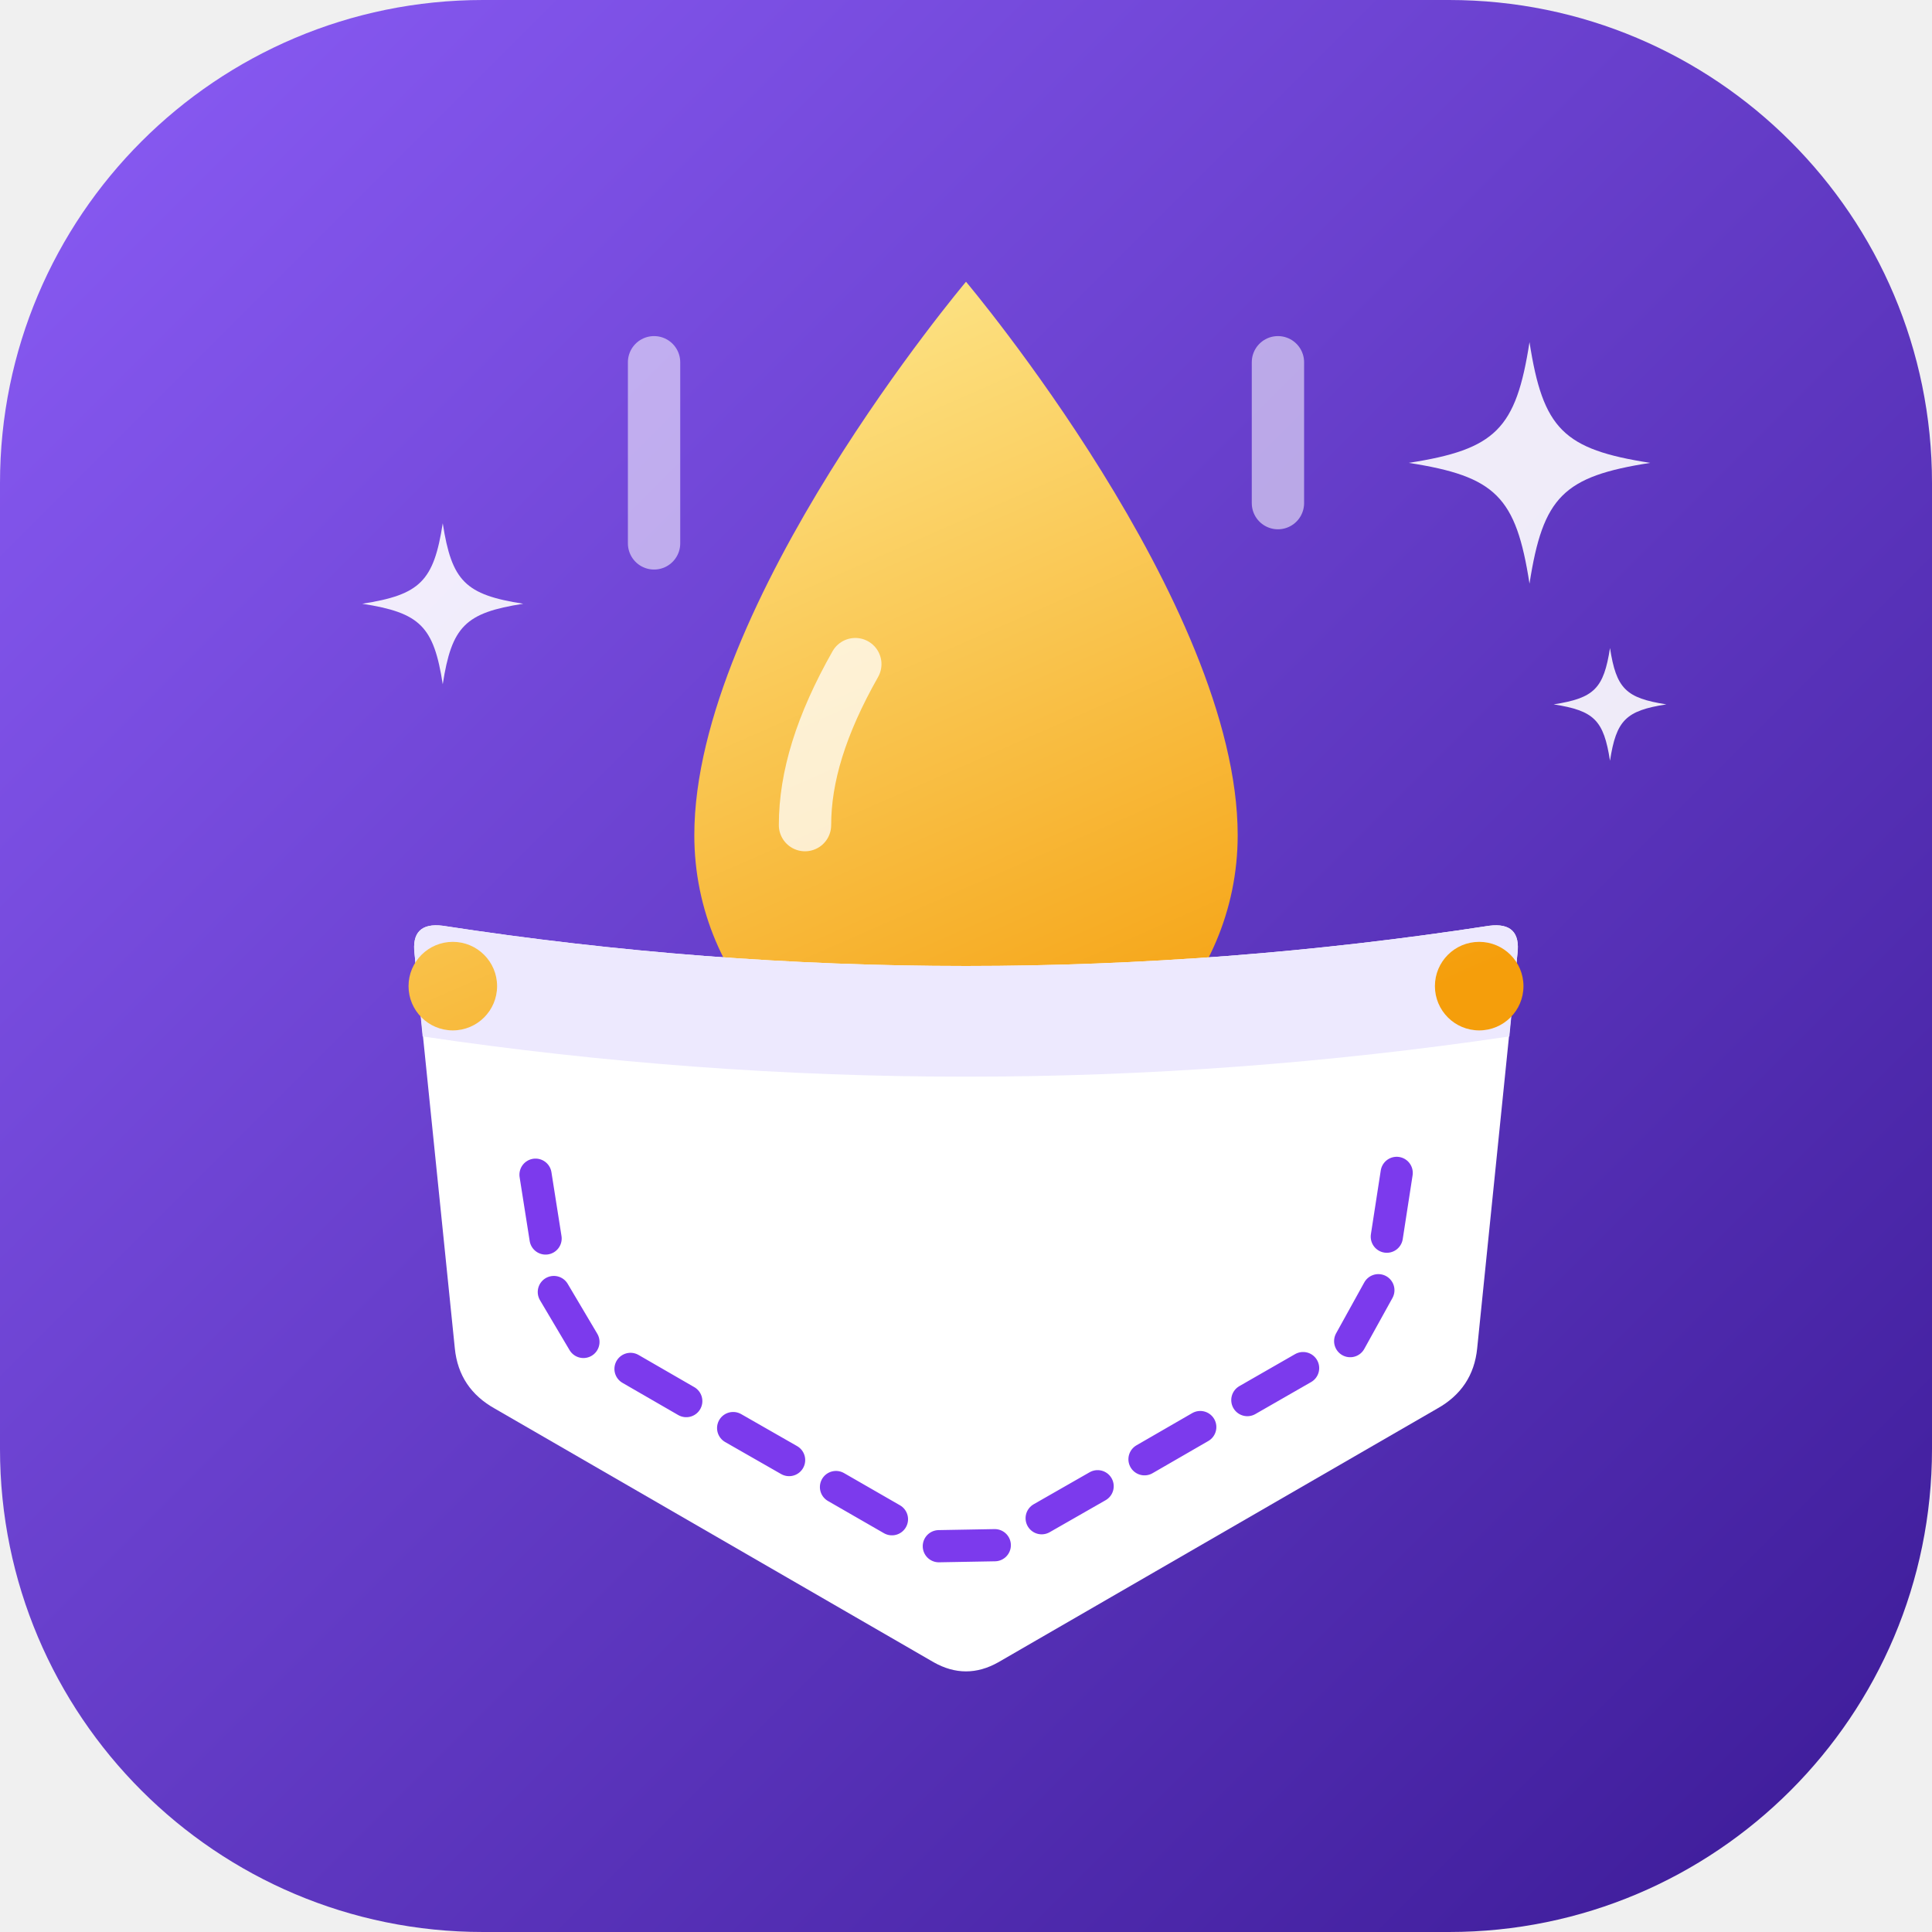
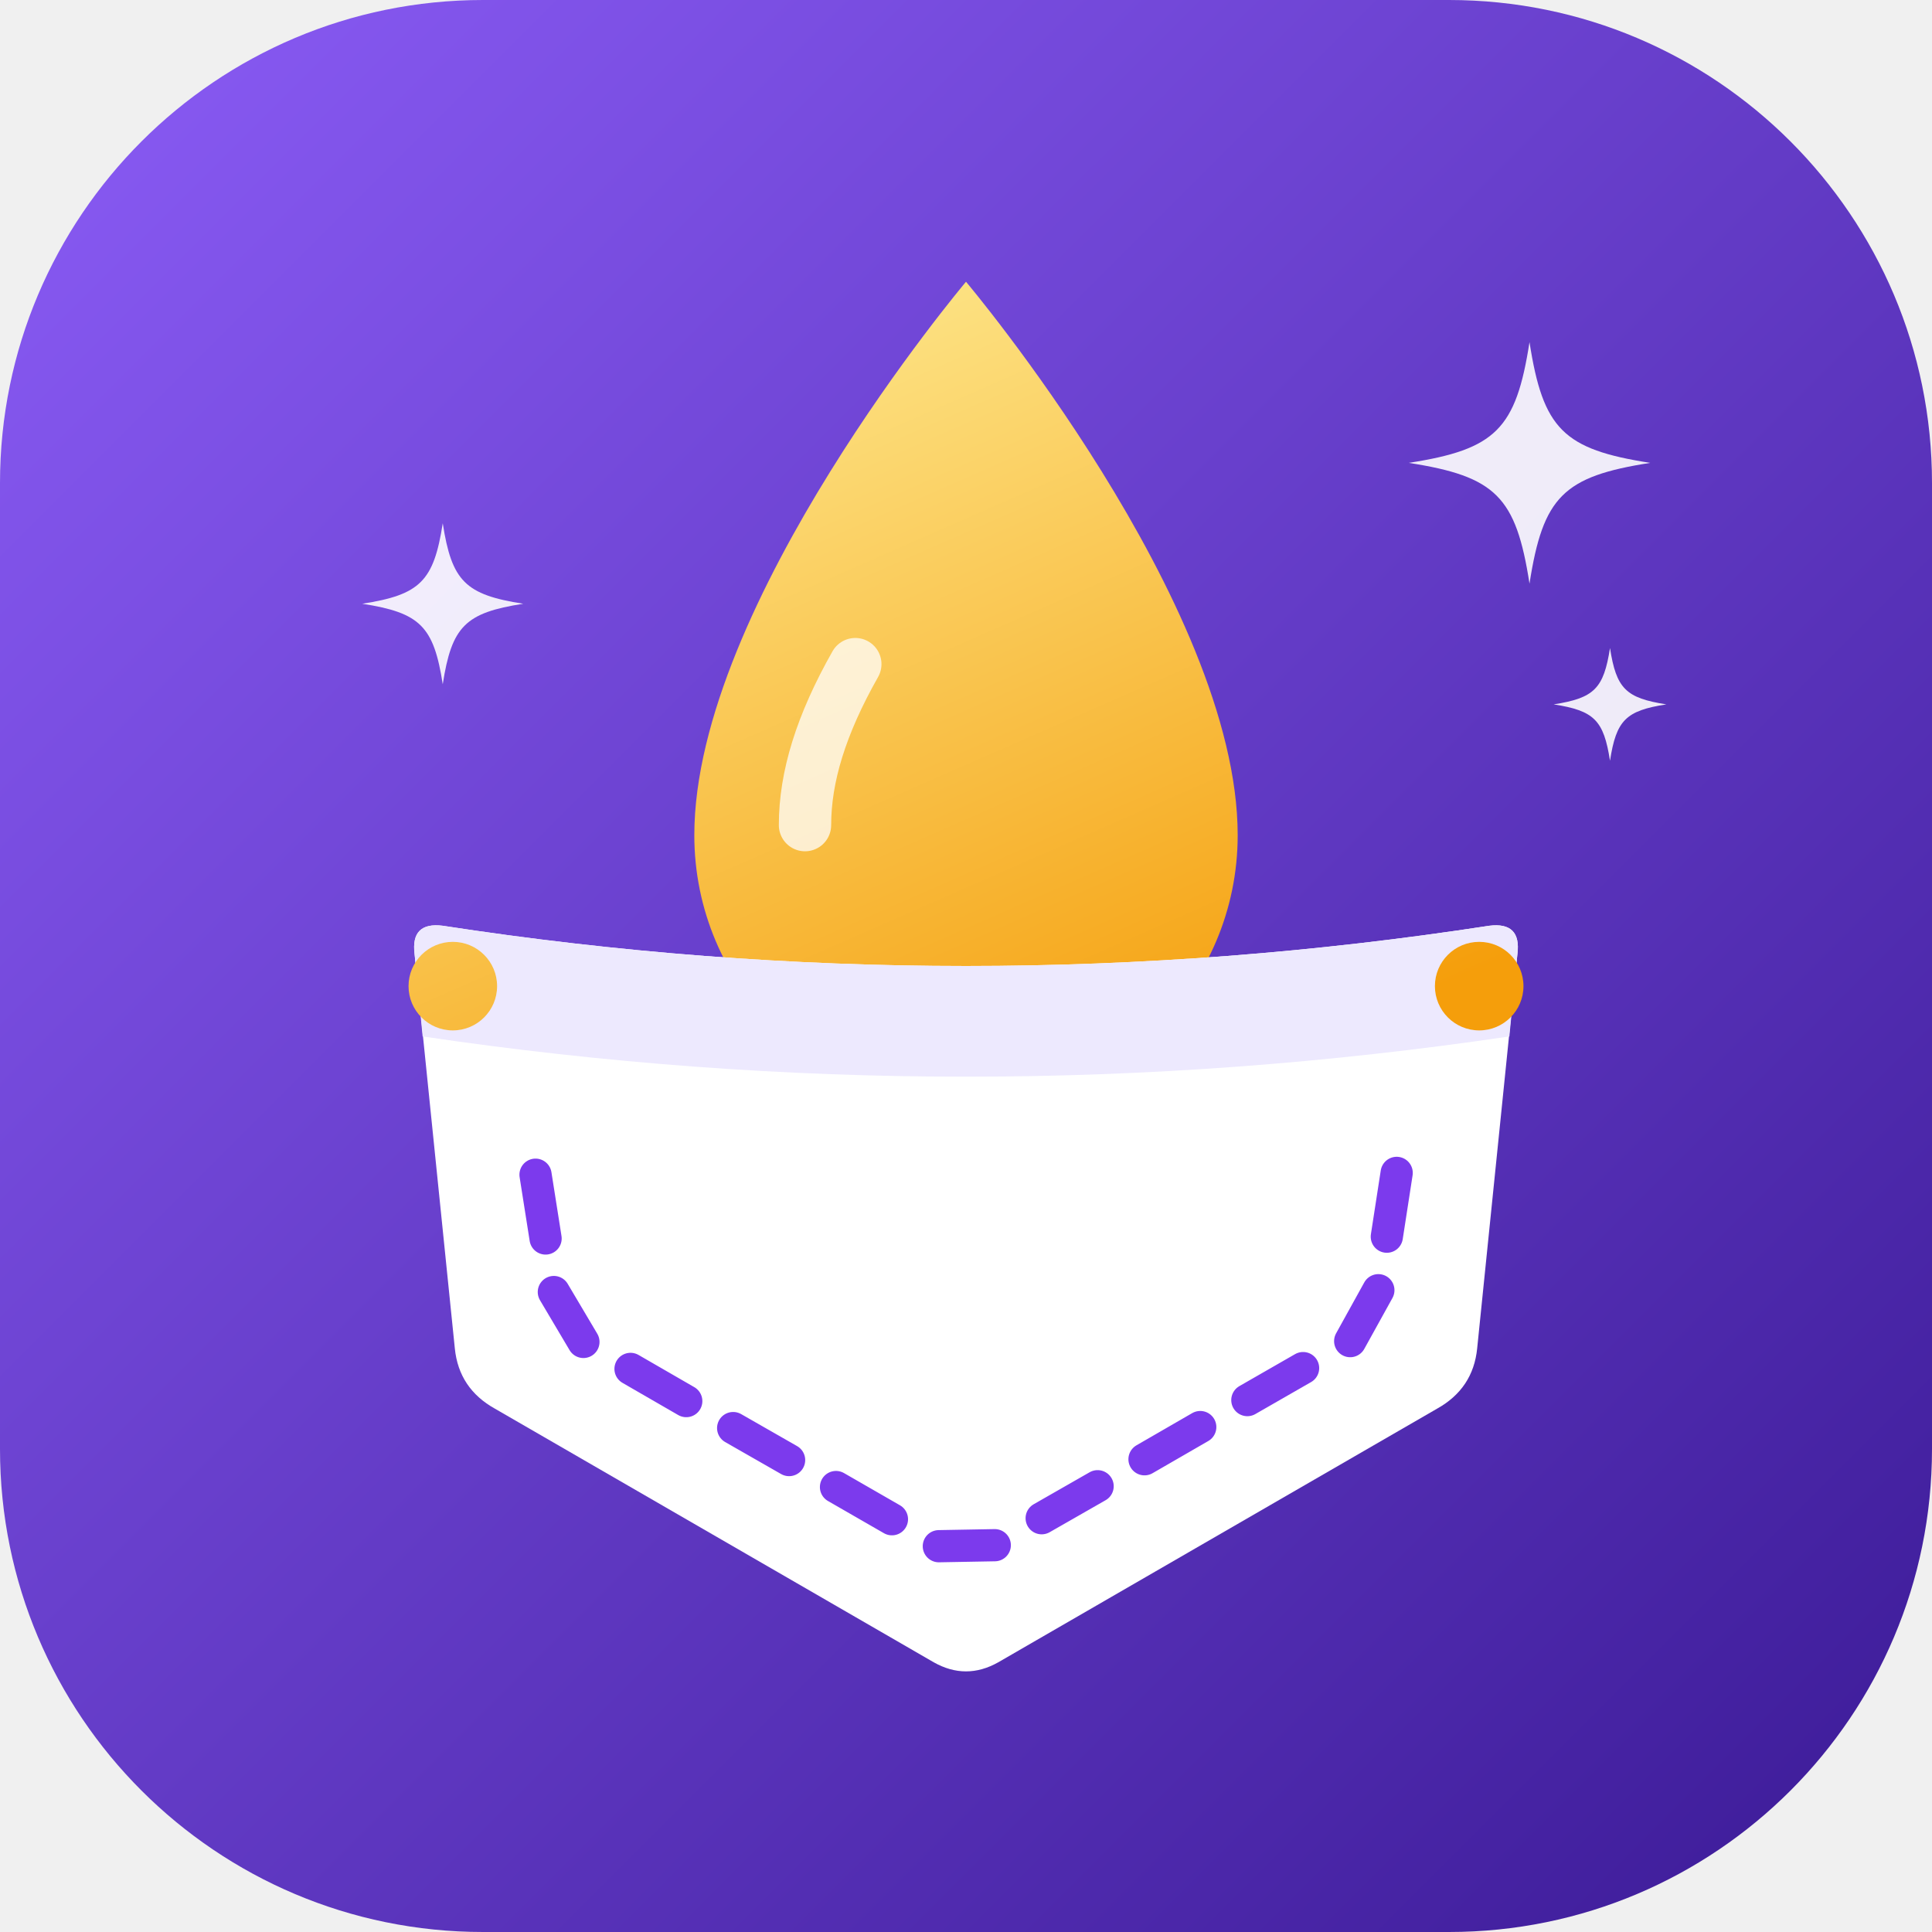
<svg xmlns="http://www.w3.org/2000/svg" viewBox="0 0 96 96" width="96" height="96">
  <defs>
    <linearGradient id="bg" x1="0" y1="0" x2="96" y2="96" gradientUnits="userSpaceOnUse">
      <stop offset="0" stop-color="#8B5CF6" />
      <stop offset="1" stop-color="#3B1A96" />
    </linearGradient>
    <linearGradient id="drop" x1="40" y1="14" x2="58" y2="55" gradientUnits="userSpaceOnUse">
      <stop offset="0" stop-color="#FDE68A" />
      <stop offset="1" stop-color="#F59E0B" />
    </linearGradient>
  </defs>
  <rect width="96" height="96" rx="24" fill="url(#bg)" />
  <path d="M76,17 C76.672,21.32 77.68,22.328 82,23 C77.68,23.672 76.672,24.68 76,29 C75.328,24.68 74.32,23.672 70,23 C74.32,22.328 75.328,21.32 76,17 Z M22,26 C22.448,28.88 23.12,29.552 26,30 C23.12,30.448 22.448,31.12 22,34 C21.552,31.12 20.88,30.448 18,30 C20.88,29.552 21.552,28.88 22,26 Z M80,32.2 C80.314,34.216 80.784,34.686 82.8,35 C80.784,35.314 80.314,35.784 80,37.8 C79.686,35.784 79.216,35.314 77.2,35 C79.216,34.686 79.686,34.216 80,32.2 Z" fill="#FFFFFF" fill-opacity="0.9" />
  <path d="M48,14 C48,14 34.5,30 34.5,41.5 A13.5,13.5 0 0,0 61.5,41.5 C61.5,30 48,14 48,14 Z" fill="url(#drop)" />
  <path d="M42.5,33 C40.8,36 40,38.6 40,41" fill="none" stroke="#FFFFFF" stroke-opacity="0.75" stroke-width="2.6" stroke-linecap="round" />
-   <path d="M32.5,18 L32.5,27 M63.5,18 L63.5,25" fill="none" stroke="#FFFFFF" stroke-opacity="0.55" stroke-width="2.6" stroke-linecap="round" />
  <path d="M22,46 Q48,50 74,46 Q75.6,45.8 75.4,47.4 L73.4,67 Q73.2,69 71.4,70 L49.6,82.6 Q48,83.5 46.4,82.6 L24.6,70 Q22.8,69 22.6,67 L20.6,47.4 Q20.4,45.8 22,46 Z" fill="#FFFFFF" />
  <path d="M22,46 Q48,50 74,46 Q75.6,45.8 75.4,47.4 L75,51.5 Q48,55.5 21,51.5 L20.6,47.4 Q20.4,45.8 22,46 Z" fill="#EDE9FE" />
  <path d="M69.40,58.28 L68.91,61.45 M68.49,64.11 L67.09,66.64 M64.75,67.98 L61.98,69.57 M59.64,70.91 L56.87,72.51 M54.54,73.85 L51.76,75.44 M49.43,76.78 L46.65,76.83 M44.32,75.49 L41.54,73.89 M39.21,72.55 L36.43,70.96 M34.10,69.62 L31.33,68.02 M28.99,66.68 L27.52,64.20 M27.11,61.54 L26.61,58.37" fill="none" stroke="#7C3AED" stroke-width="1.6" stroke-linecap="round" />
  <path d="M22.5,49 m-2.2,0 a2.2,2.2 0 1,0 4.4,0 a2.2,2.2 0 1,0 -4.4,0 M73.5,49 m-2.2,0 a2.2,2.2 0 1,0 4.4,0 a2.2,2.2 0 1,0 -4.4,0" fill="url(#drop)" />
</svg>
